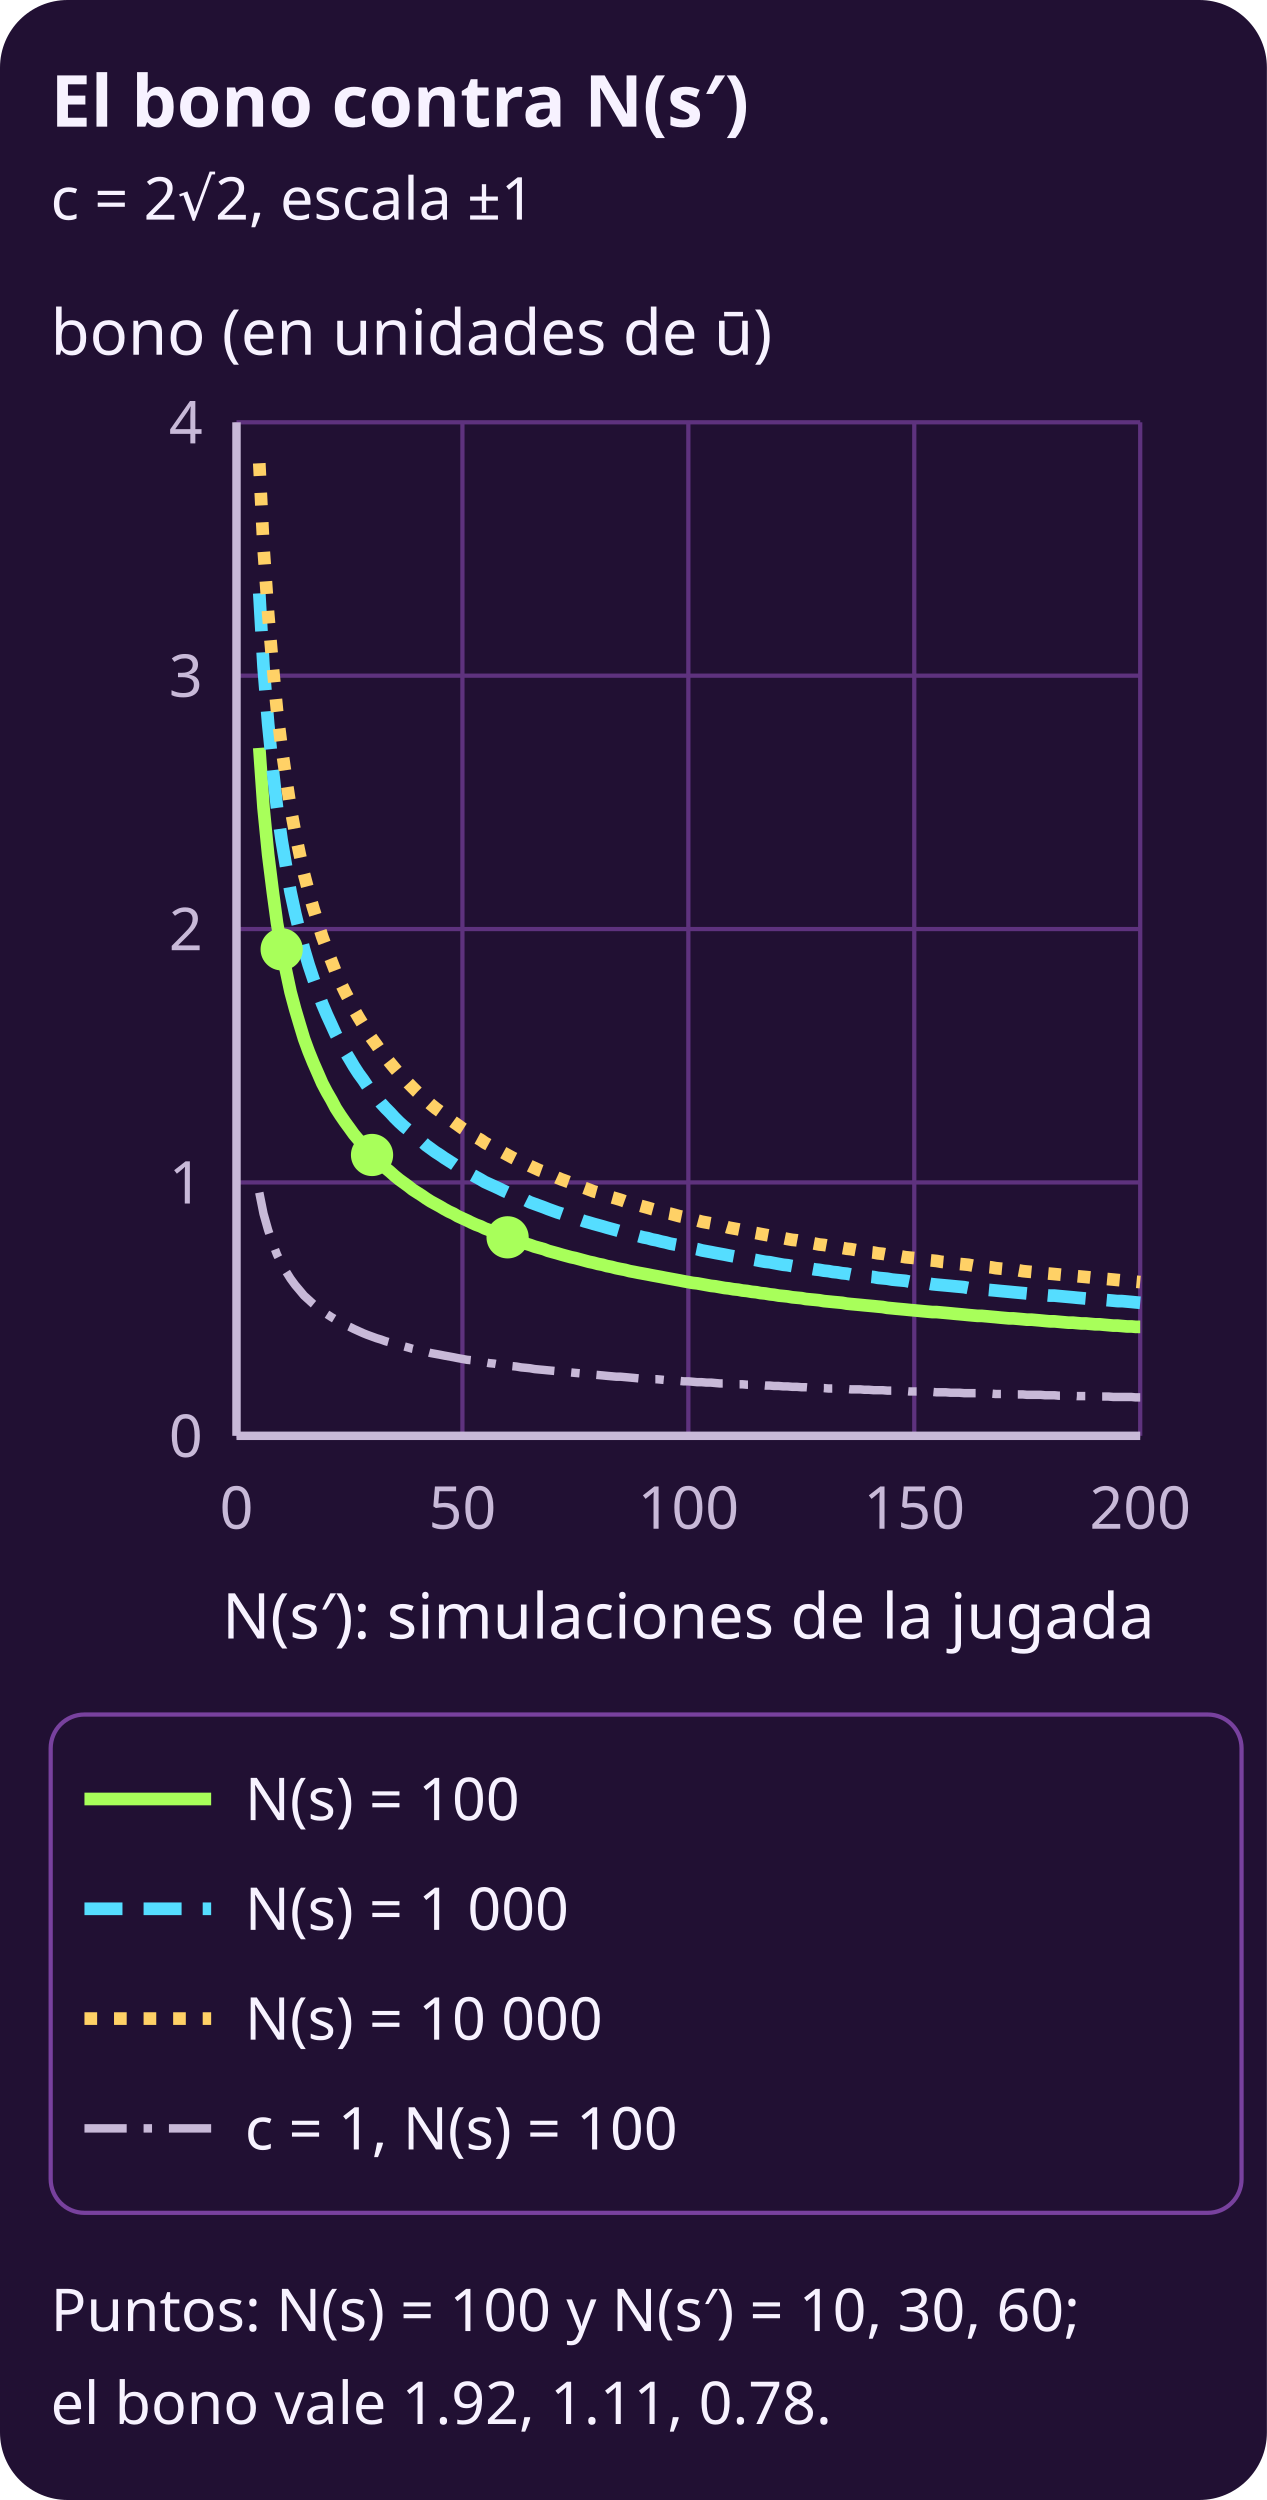
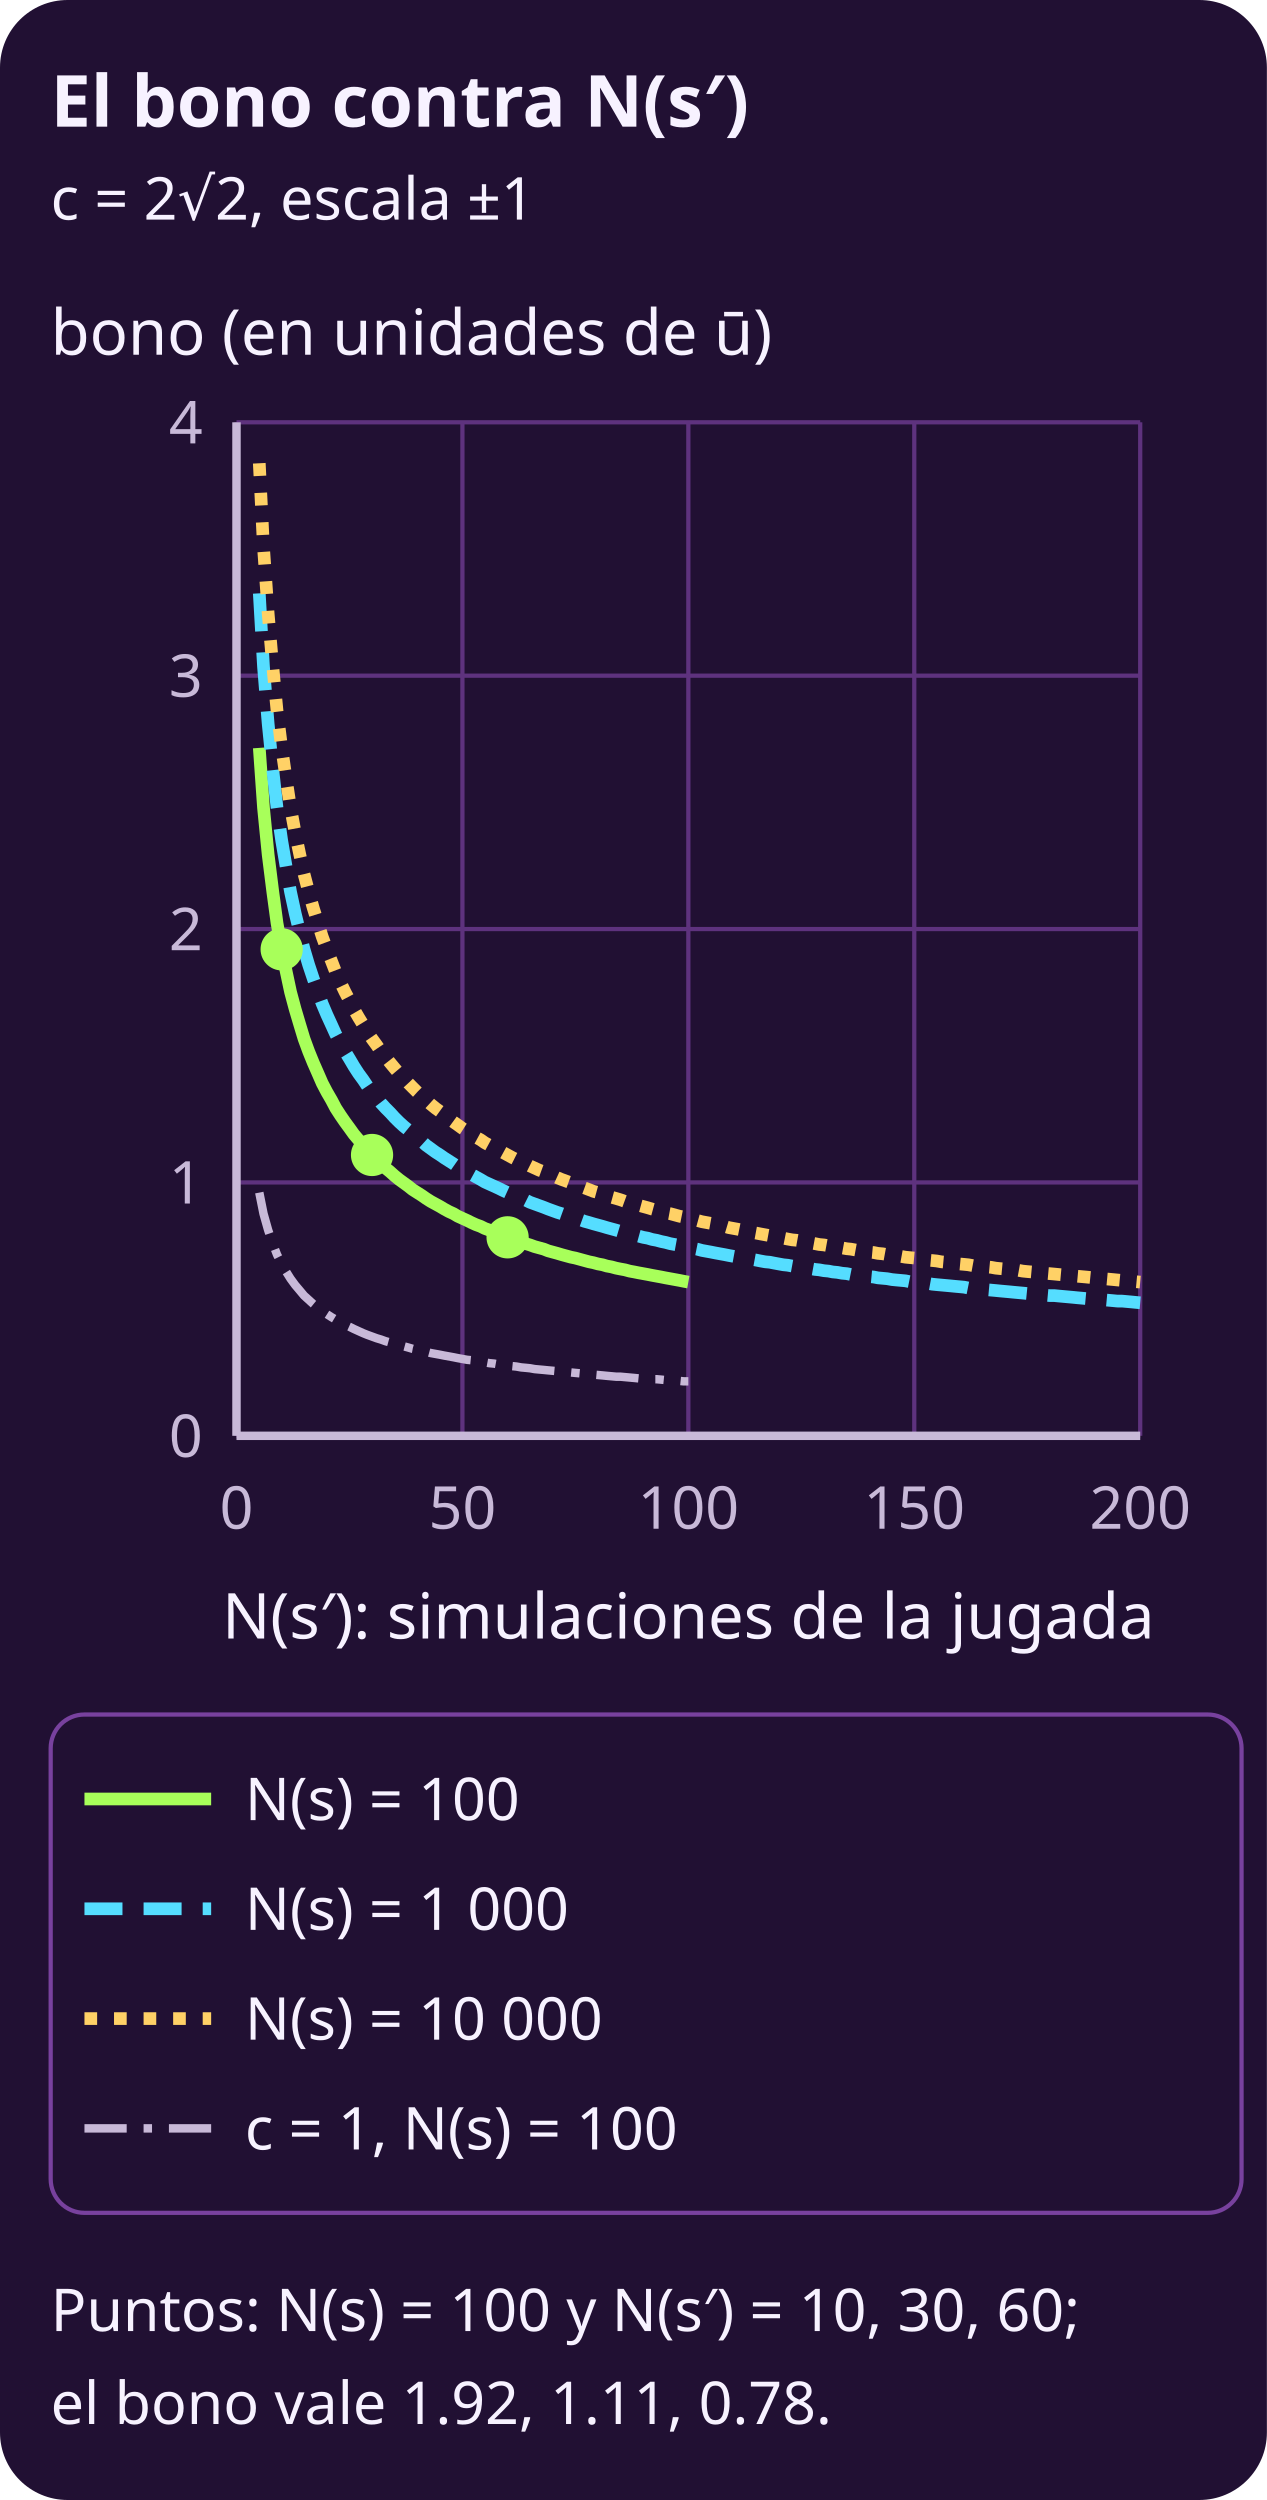
- <svg xmlns="http://www.w3.org/2000/svg" width="300" height="592" viewBox="0 0 300 592" role="img" aria-label="Gráfica. Eje x: N(s′), simulaciones de la jugada, de 0 a 200. Eje y: el bono 2√2·√(ln N(s)/N(s′)), de 0 a 4. Tres curvas, una por N(s): 100, 1 000 y 10 000; las tres bajan al crecer N(s′), y con más N(s) quedan más arriba. Con N(s) = 100 el bono vale 1.92 con N(s′) = 10, 1.11 con N(s′) = 30, 0.78 con N(s′) = 60. Una cuarta curva, tenue y de raya y punto: c = 1, la de la p5, con N(s) = 100: 0.68 con N(s′) = 10.">
+ <svg xmlns="http://www.w3.org/2000/svg" width="300" height="592" viewBox="0 0 300 592" role="img" aria-label="Gráfica. Eje x: N(s′), simulaciones de la jugada, de 0 a 200. Eje y: el bono 2√2·√(ln N(s)/N(s′)), de 0 a 4. Tres curvas, una por N(s): 100, 1 000 y 10 000; las tres bajan al crecer N(s′), y con más N(s) quedan más arriba. Las de N(s) = 100 acaban en N(s′) = 100: una jugada no lleva más simulaciones que su padre. Con N(s) = 100 el bono vale 1.92 con N(s′) = 10, 1.11 con N(s′) = 30, 0.78 con N(s′) = 60. Una cuarta curva, tenue y de raya y punto: c = 1, la de la p5, con N(s) = 100: 0.68 con N(s′) = 10.">
  <rect x="0" y="0" width="300" height="592" rx="16" fill="#211033" />
  <defs>
    <marker id="p" viewBox="0 0 10 10" refX="9" refY="5" markerWidth="6" markerHeight="6" orient="auto-start-reverse">
      <path d="M 0 0 L 10 5 L 0 10 z" fill="#f04cff" />
    </marker>
    <marker id="s" viewBox="0 0 10 10" refX="9" refY="5" markerWidth="6" markerHeight="6" orient="auto-start-reverse">
      <path d="M 0 0 L 10 5 L 0 10 z" fill="#c8b9d8" />
    </marker>
  </defs>
  <text x="12" y="30" fill="#f7f2ff" font-family="system-ui, sans-serif" font-size="17" font-weight="700" text-anchor="start">El bono contra N(s′)</text>
  <text x="12" y="52" fill="#f7f2ff" font-family="system-ui, sans-serif" font-size="14" font-weight="normal" text-anchor="start">c = 2√2, escala ±1</text>
  <line x1="56" y1="340.0" x2="270" y2="340.0" stroke="#5e327e" stroke-width="1" />
  <text x="48" y="345.0" fill="#c8b9d8" font-family="system-ui, sans-serif" font-size="14" font-weight="normal" text-anchor="end">0</text>
  <line x1="56" y1="280.0" x2="270" y2="280.0" stroke="#5e327e" stroke-width="1" />
  <text x="48" y="285.0" fill="#c8b9d8" font-family="system-ui, sans-serif" font-size="14" font-weight="normal" text-anchor="end">1</text>
  <line x1="56" y1="220.0" x2="270" y2="220.0" stroke="#5e327e" stroke-width="1" />
  <text x="48" y="225.0" fill="#c8b9d8" font-family="system-ui, sans-serif" font-size="14" font-weight="normal" text-anchor="end">2</text>
  <line x1="56" y1="160.0" x2="270" y2="160.0" stroke="#5e327e" stroke-width="1" />
  <text x="48" y="165.0" fill="#c8b9d8" font-family="system-ui, sans-serif" font-size="14" font-weight="normal" text-anchor="end">3</text>
  <line x1="56" y1="100.0" x2="270" y2="100.0" stroke="#5e327e" stroke-width="1" />
  <text x="48" y="105.0" fill="#c8b9d8" font-family="system-ui, sans-serif" font-size="14" font-weight="normal" text-anchor="end">4</text>
  <line x1="56.0" y1="100" x2="56.0" y2="340" stroke="#5e327e" stroke-width="1" />
  <text x="56.0" y="362" fill="#c8b9d8" font-family="system-ui, sans-serif" font-size="14" font-weight="normal" text-anchor="middle">0</text>
  <line x1="109.5" y1="100" x2="109.5" y2="340" stroke="#5e327e" stroke-width="1" />
  <text x="109.5" y="362" fill="#c8b9d8" font-family="system-ui, sans-serif" font-size="14" font-weight="normal" text-anchor="middle">50</text>
  <line x1="163.0" y1="100" x2="163.0" y2="340" stroke="#5e327e" stroke-width="1" />
  <text x="163.0" y="362" fill="#c8b9d8" font-family="system-ui, sans-serif" font-size="14" font-weight="normal" text-anchor="middle">100</text>
  <line x1="216.5" y1="100" x2="216.5" y2="340" stroke="#5e327e" stroke-width="1" />
  <text x="216.5" y="362" fill="#c8b9d8" font-family="system-ui, sans-serif" font-size="14" font-weight="normal" text-anchor="middle">150</text>
  <line x1="270.0" y1="100" x2="270.0" y2="340" stroke="#5e327e" stroke-width="1" />
  <text x="270.0" y="362" fill="#c8b9d8" font-family="system-ui, sans-serif" font-size="14" font-weight="normal" text-anchor="middle">200</text>
  <line x1="56" y1="340" x2="270" y2="340" stroke="#c8b9d8" stroke-width="2" />
  <line x1="56" y1="100" x2="56" y2="340" stroke="#c8b9d8" stroke-width="2" />
  <text x="163.0" y="388" fill="#f7f2ff" font-family="system-ui, sans-serif" font-size="15" font-weight="normal" text-anchor="middle">N(s′): simulaciones de la jugada</text>
  <text x="12" y="84" fill="#f7f2ff" font-family="system-ui, sans-serif" font-size="15" font-weight="normal" text-anchor="start">bono (en unidades de ū)</text>
-   <polyline points="61.4,282.4 62.4,287.4 63.5,291.3 64.6,294.5 65.6,297.1 66.7,299.3 67.8,301.2 68.8,302.8 69.9,304.3 71.0,305.6 72.0,306.8 73.1,307.8 74.2,308.8 75.3,309.7 76.3,310.5 77.4,311.2 78.5,311.9 79.5,312.5 80.6,313.2 81.7,313.7 82.8,314.2 83.8,314.7 84.9,315.2 86.0,315.7 87.0,316.1 88.1,316.5 89.2,316.9 90.2,317.2 91.3,317.6 92.4,317.9 93.4,318.2 94.5,318.5 95.6,318.8 96.7,319.1 97.7,319.4 98.8,319.6 99.9,319.9 100.9,320.1 102.0,320.4 103.1,320.6 104.2,320.8 105.2,321.0 106.3,321.2 107.4,321.4 108.4,321.6 109.5,321.8 110.6,322.0 111.6,322.1 112.7,322.3 113.8,322.5 114.8,322.6 115.9,322.8 117.0,322.9 118.1,323.1 119.1,323.2 120.2,323.4 121.3,323.5 122.3,323.6 123.4,323.8 124.5,323.9 125.5,324.0 126.6,324.2 127.7,324.3 128.8,324.4 129.8,324.5 130.9,324.6 132.0,324.7 133.0,324.8 134.1,324.9 135.2,325.0 136.2,325.1 137.3,325.2 138.4,325.3 139.5,325.4 140.5,325.5 141.6,325.6 142.7,325.7 143.7,325.8 144.8,325.9 145.9,326.0 146.9,326.0 148.0,326.1 149.1,326.2 150.2,326.3 151.2,326.4 152.3,326.4 153.4,326.5 154.4,326.6 155.5,326.6 156.6,326.7 157.6,326.8 158.7,326.9 159.8,326.9 160.9,327.0 161.9,327.1 163.0,327.1 164.1,327.2 165.1,327.3 166.2,327.3 167.3,327.4 168.4,327.4 169.4,327.5 170.5,327.6 171.6,327.6 172.6,327.7 173.7,327.7 174.8,327.8 175.8,327.8 176.9,327.9 178.0,327.9 179.1,328.0 180.1,328.0 181.2,328.1 182.3,328.1 183.3,328.2 184.4,328.2 185.5,328.3 186.5,328.3 187.6,328.4 188.7,328.4 189.8,328.5 190.8,328.5 191.9,328.6 193.0,328.6 194.0,328.7 195.1,328.7 196.2,328.8 197.2,328.8 198.3,328.8 199.4,328.9 200.5,328.9 201.5,329.0 202.6,329.0 203.7,329.0 204.7,329.1 205.8,329.1 206.9,329.2 207.9,329.2 209.0,329.2 210.1,329.3 211.2,329.3 212.2,329.3 213.3,329.4 214.4,329.4 215.4,329.5 216.5,329.5 217.6,329.5 218.6,329.6 219.7,329.6 220.8,329.6 221.8,329.7 222.9,329.7 224.0,329.7 225.1,329.8 226.1,329.8 227.2,329.8 228.3,329.9 229.3,329.9 230.4,329.9 231.5,329.9 232.5,330.0 233.6,330.0 234.7,330.0 235.8,330.1 236.8,330.1 237.9,330.1 239.0,330.2 240.0,330.2 241.1,330.2 242.2,330.2 243.2,330.3 244.3,330.3 245.4,330.3 246.5,330.3 247.5,330.4 248.6,330.4 249.7,330.4 250.7,330.5 251.8,330.5 252.9,330.5 254.0,330.5 255.0,330.6 256.1,330.6 257.2,330.6 258.2,330.6 259.3,330.7 260.4,330.7 261.4,330.7 262.5,330.7 263.6,330.8 264.6,330.8 265.7,330.8 266.8,330.8 267.9,330.8 268.9,330.9 270.0,330.9" fill="none" stroke="#c8b9d8" stroke-width="2" stroke-linejoin="round" stroke-dasharray="10 4 2 4" />
-   <polyline points="61.4,177.1 62.4,191.3 63.5,202.4 64.6,211.2 65.6,218.6 66.7,224.8 67.8,230.2 68.8,234.9 69.9,239.0 71.0,242.7 72.0,246.0 73.1,249.0 74.2,251.7 75.3,254.2 76.3,256.5 77.4,258.6 78.5,260.5 79.5,262.4 80.6,264.1 81.7,265.7 82.8,267.2 83.8,268.6 84.9,269.9 86.0,271.2 87.0,272.4 88.1,273.5 89.2,274.6 90.2,275.6 91.3,276.6 92.4,277.5 93.4,278.4 94.5,279.3 95.6,280.1 96.7,280.9 97.7,281.7 98.8,282.4 99.9,283.1 100.9,283.8 102.0,284.5 103.1,285.1 104.2,285.7 105.2,286.3 106.3,286.9 107.4,287.4 108.4,288.0 109.5,288.5 110.6,289.0 111.6,289.5 112.7,290.0 113.8,290.4 114.8,290.9 115.9,291.3 117.0,291.8 118.1,292.2 119.1,292.6 120.2,293.0 121.3,293.4 122.3,293.7 123.4,294.1 124.5,294.5 125.5,294.8 126.6,295.2 127.7,295.5 128.8,295.8 129.8,296.2 130.9,296.5 132.0,296.8 133.0,297.1 134.1,297.4 135.2,297.7 136.2,297.9 137.3,298.2 138.4,298.5 139.5,298.8 140.5,299.0 141.6,299.3 142.7,299.5 143.7,299.8 144.8,300.0 145.9,300.3 146.9,300.5 148.0,300.7 149.1,301.0 150.2,301.2 151.2,301.4 152.3,301.6 153.4,301.8 154.4,302.0 155.5,302.2 156.6,302.4 157.6,302.6 158.7,302.8 159.8,303.0 160.9,303.2 161.9,303.4 163.0,303.6 164.1,303.8 165.1,303.9 166.2,304.1 167.3,304.3 168.4,304.5 169.4,304.6 170.5,304.8 171.6,305.0 172.6,305.1 173.7,305.3 174.8,305.4 175.8,305.6 176.9,305.7 178.0,305.9 179.1,306.0 180.1,306.2 181.2,306.3 182.3,306.5 183.3,306.6 184.4,306.8 185.5,306.9 186.5,307.0 187.6,307.2 188.7,307.3 189.8,307.4 190.8,307.6 191.9,307.7 193.0,307.8 194.0,307.9 195.1,308.1 196.2,308.2 197.2,308.3 198.3,308.4 199.4,308.5 200.5,308.7 201.5,308.8 202.6,308.9 203.7,309.0 204.7,309.1 205.8,309.2 206.9,309.3 207.9,309.4 209.0,309.5 210.1,309.7 211.2,309.8 212.2,309.9 213.3,310.0 214.4,310.1 215.4,310.2 216.5,310.3 217.6,310.4 218.6,310.5 219.7,310.6 220.8,310.7 221.8,310.7 222.9,310.8 224.0,310.9 225.1,311.0 226.1,311.1 227.2,311.2 228.3,311.3 229.3,311.4 230.4,311.5 231.5,311.6 232.5,311.6 233.6,311.7 234.7,311.8 235.8,311.9 236.8,312.0 237.9,312.1 239.0,312.2 240.0,312.2 241.1,312.3 242.2,312.4 243.2,312.5 244.3,312.5 245.4,312.6 246.5,312.7 247.5,312.8 248.6,312.9 249.7,312.9 250.7,313.0 251.8,313.1 252.9,313.2 254.0,313.2 255.0,313.3 256.1,313.4 257.2,313.4 258.2,313.5 259.3,313.6 260.4,313.6 261.4,313.7 262.5,313.8 263.6,313.9 264.6,313.9 265.7,314.0 266.8,314.1 267.9,314.1 268.9,314.2 270.0,314.2" fill="none" stroke="#a8ff5a" stroke-width="3" stroke-linejoin="round" />
+   <polyline points="61.4,282.4 62.4,287.4 63.5,291.3 64.6,294.5 65.6,297.1 66.7,299.3 67.8,301.2 68.8,302.8 69.9,304.3 71.0,305.6 72.0,306.8 73.1,307.8 74.2,308.8 75.3,309.7 76.3,310.5 77.4,311.2 78.5,311.9 79.5,312.5 80.6,313.2 81.7,313.7 82.8,314.2 83.8,314.7 84.9,315.2 86.0,315.7 87.0,316.1 88.1,316.5 89.2,316.9 90.2,317.2 91.3,317.6 92.4,317.9 93.4,318.2 94.5,318.5 95.6,318.8 96.7,319.1 97.7,319.4 98.8,319.6 99.9,319.9 100.9,320.1 102.0,320.4 103.1,320.6 104.2,320.8 105.2,321.0 106.3,321.2 107.4,321.4 108.4,321.6 109.5,321.8 110.6,322.0 111.6,322.1 112.7,322.3 113.8,322.5 114.8,322.6 115.9,322.8 117.0,322.9 118.1,323.1 119.1,323.2 120.2,323.4 121.3,323.5 122.3,323.6 123.4,323.8 124.5,323.9 125.5,324.0 126.6,324.2 127.7,324.3 128.8,324.4 129.8,324.5 130.9,324.6 132.0,324.7 133.0,324.8 134.1,324.9 135.2,325.0 136.2,325.1 137.3,325.2 138.4,325.3 139.5,325.4 140.5,325.5 141.6,325.6 142.7,325.7 143.7,325.8 144.8,325.9 145.9,326.0 146.9,326.0 148.0,326.1 149.1,326.2 150.2,326.3 151.2,326.4 152.3,326.4 153.4,326.5 154.4,326.6 155.5,326.6 156.6,326.7 157.6,326.8 158.7,326.9 159.8,326.9 160.9,327.0 161.9,327.1 163.0,327.1" fill="none" stroke="#c8b9d8" stroke-width="2" stroke-linejoin="round" stroke-dasharray="10 4 2 4" />
+   <polyline points="61.4,177.1 62.4,191.3 63.5,202.4 64.6,211.2 65.6,218.6 66.7,224.8 67.8,230.2 68.8,234.9 69.9,239.0 71.0,242.7 72.0,246.0 73.1,249.0 74.2,251.7 75.3,254.2 76.3,256.5 77.4,258.6 78.5,260.5 79.5,262.4 80.6,264.1 81.7,265.7 82.8,267.2 83.8,268.6 84.9,269.9 86.0,271.2 87.0,272.4 88.1,273.5 89.2,274.6 90.2,275.6 91.3,276.6 92.4,277.5 93.4,278.4 94.5,279.3 95.6,280.1 96.7,280.9 97.7,281.7 98.8,282.4 99.9,283.1 100.9,283.8 102.0,284.5 103.1,285.1 104.2,285.7 105.2,286.3 106.3,286.9 107.4,287.4 108.4,288.0 109.5,288.5 110.6,289.0 111.6,289.5 112.7,290.0 113.8,290.4 114.8,290.9 115.9,291.3 117.0,291.8 118.1,292.2 119.1,292.6 120.2,293.0 121.3,293.4 122.3,293.7 123.4,294.1 124.5,294.5 125.5,294.8 126.6,295.2 127.7,295.5 128.8,295.8 129.8,296.2 130.9,296.5 132.0,296.8 133.0,297.1 134.1,297.4 135.2,297.7 136.2,297.9 137.3,298.2 138.4,298.5 139.5,298.8 140.5,299.0 141.6,299.3 142.7,299.5 143.7,299.8 144.8,300.0 145.9,300.3 146.9,300.5 148.0,300.7 149.1,301.0 150.2,301.2 151.2,301.4 152.3,301.6 153.4,301.8 154.4,302.0 155.5,302.2 156.6,302.4 157.6,302.6 158.7,302.8 159.8,303.0 160.9,303.2 161.9,303.4 163.0,303.6" fill="none" stroke="#a8ff5a" stroke-width="3" stroke-linejoin="round" />
  <polyline points="61.4,140.5 62.4,157.9 63.5,171.4 64.6,182.3 65.6,191.3 66.7,199.0 67.8,205.5 68.8,211.2 69.9,216.3 71.0,220.8 72.0,224.8 73.1,228.5 74.2,231.8 75.3,234.9 76.3,237.7 77.4,240.3 78.5,242.7 79.5,244.9 80.6,247.0 81.7,249.0 82.8,250.8 83.8,252.5 84.9,254.2 86.0,255.7 87.0,257.2 88.1,258.6 89.2,259.9 90.2,261.2 91.3,262.4 92.4,263.5 93.4,264.6 94.5,265.7 95.6,266.7 96.7,267.6 97.7,268.6 98.8,269.5 99.9,270.3 100.9,271.2 102.0,272.0 103.1,272.8 104.2,273.5 105.2,274.2 106.3,274.9 107.4,275.6 108.4,276.3 109.5,276.9 110.6,277.5 111.6,278.1 112.7,278.7 113.8,279.3 114.8,279.9 115.9,280.4 117.0,280.9 118.1,281.4 119.1,281.9 120.2,282.4 121.3,282.9 122.3,283.4 123.4,283.8 124.5,284.2 125.5,284.7 126.6,285.1 127.7,285.5 128.8,285.9 129.8,286.3 130.9,286.7 132.0,287.1 133.0,287.4 134.1,287.8 135.2,288.1 136.2,288.5 137.3,288.8 138.4,289.2 139.5,289.5 140.5,289.8 141.6,290.1 142.7,290.4 143.7,290.7 144.8,291.0 145.9,291.3 146.9,291.6 148.0,291.9 149.1,292.2 150.2,292.5 151.2,292.7 152.3,293.0 153.4,293.2 154.4,293.5 155.5,293.7 156.6,294.0 157.6,294.2 158.7,294.5 159.8,294.7 160.9,294.9 161.9,295.2 163.0,295.4 164.1,295.6 165.1,295.8 166.2,296.1 167.3,296.3 168.4,296.5 169.4,296.7 170.5,296.9 171.6,297.1 172.6,297.3 173.7,297.5 174.8,297.7 175.8,297.9 176.9,298.0 178.0,298.2 179.1,298.4 180.1,298.6 181.2,298.8 182.3,298.9 183.3,299.1 184.4,299.3 185.5,299.5 186.5,299.6 187.6,299.8 188.7,299.9 189.8,300.1 190.8,300.3 191.9,300.4 193.0,300.6 194.0,300.7 195.1,300.9 196.2,301.0 197.2,301.2 198.3,301.3 199.4,301.5 200.5,301.6 201.5,301.8 202.6,301.9 203.7,302.0 204.7,302.2 205.8,302.3 206.9,302.4 207.9,302.6 209.0,302.7 210.1,302.8 211.2,303.0 212.2,303.1 213.3,303.2 214.4,303.3 215.4,303.5 216.5,303.6 217.6,303.7 218.6,303.8 219.7,303.9 220.8,304.1 221.8,304.2 222.9,304.3 224.0,304.4 225.1,304.5 226.1,304.6 227.2,304.7 228.3,304.8 229.3,305.0 230.4,305.1 231.5,305.2 232.5,305.3 233.6,305.4 234.7,305.5 235.8,305.6 236.8,305.7 237.9,305.8 239.0,305.9 240.0,306.0 241.1,306.1 242.2,306.2 243.2,306.3 244.3,306.4 245.4,306.5 246.5,306.6 247.5,306.7 248.6,306.8 249.7,306.8 250.7,306.9 251.8,307.0 252.9,307.1 254.0,307.2 255.0,307.3 256.1,307.4 257.2,307.5 258.2,307.6 259.3,307.6 260.4,307.7 261.4,307.8 262.5,307.9 263.6,308.0 264.6,308.1 265.7,308.1 266.8,308.2 267.9,308.3 268.9,308.4 270.0,308.5" fill="none" stroke="#55ddff" stroke-width="3" stroke-linejoin="round" stroke-dasharray="9 5" />
  <polyline points="61.4,109.7 62.4,129.7 63.5,145.3 64.6,157.9 65.6,168.3 66.7,177.1 67.8,184.7 68.8,191.3 69.9,197.2 71.0,202.4 72.0,207.0 73.1,211.2 74.2,215.1 75.3,218.6 76.3,221.8 77.4,224.8 78.5,227.6 79.5,230.2 80.6,232.6 81.7,234.9 82.8,237.0 83.8,239.0 84.9,240.9 86.0,242.7 87.0,244.4 88.1,246.0 89.2,247.5 90.2,249.0 91.3,250.3 92.4,251.7 93.4,252.9 94.5,254.2 95.6,255.3 96.7,256.5 97.7,257.5 98.8,258.6 99.9,259.6 100.9,260.5 102.0,261.5 103.1,262.4 104.2,263.2 105.2,264.1 106.3,264.9 107.4,265.7 108.4,266.4 109.5,267.2 110.6,267.9 111.6,268.6 112.7,269.3 113.8,269.9 114.8,270.6 115.9,271.2 117.0,271.8 118.1,272.4 119.1,272.9 120.2,273.5 121.3,274.1 122.3,274.6 123.4,275.1 124.5,275.6 125.5,276.1 126.6,276.6 127.7,277.1 128.8,277.5 129.8,278.0 130.9,278.4 132.0,278.9 133.0,279.3 134.1,279.7 135.2,280.1 136.2,280.5 137.3,280.9 138.4,281.3 139.5,281.7 140.5,282.1 141.6,282.4 142.7,282.8 143.7,283.1 144.8,283.5 145.9,283.8 146.9,284.1 148.0,284.5 149.1,284.8 150.2,285.1 151.2,285.4 152.3,285.7 153.4,286.0 154.4,286.3 155.5,286.6 156.6,286.9 157.6,287.2 158.7,287.4 159.8,287.7 160.9,288.0 161.9,288.2 163.0,288.5 164.1,288.8 165.1,289.0 166.2,289.3 167.3,289.5 168.4,289.7 169.4,290.0 170.5,290.2 171.6,290.4 172.6,290.7 173.7,290.9 174.8,291.1 175.8,291.3 176.9,291.5 178.0,291.8 179.1,292.0 180.1,292.2 181.2,292.4 182.3,292.6 183.3,292.8 184.4,293.0 185.5,293.2 186.5,293.4 187.6,293.6 188.7,293.7 189.8,293.9 190.8,294.1 191.9,294.3 193.0,294.5 194.0,294.7 195.1,294.8 196.2,295.0 197.2,295.2 198.3,295.3 199.4,295.5 200.5,295.7 201.5,295.8 202.6,296.0 203.7,296.2 204.7,296.3 205.8,296.5 206.9,296.6 207.9,296.8 209.0,296.9 210.1,297.1 211.2,297.2 212.2,297.4 213.3,297.5 214.4,297.7 215.4,297.8 216.5,297.9 217.6,298.1 218.6,298.2 219.7,298.4 220.8,298.5 221.8,298.6 222.9,298.8 224.0,298.9 225.1,299.0 226.1,299.2 227.2,299.3 228.3,299.4 229.3,299.5 230.4,299.7 231.5,299.8 232.5,299.9 233.6,300.0 234.7,300.1 235.8,300.3 236.8,300.4 237.9,300.5 239.0,300.6 240.0,300.7 241.1,300.8 242.2,301.0 243.2,301.1 244.3,301.2 245.4,301.3 246.5,301.4 247.5,301.5 248.6,301.6 249.7,301.7 250.7,301.8 251.8,301.9 252.9,302.0 254.0,302.1 255.0,302.2 256.1,302.3 257.2,302.4 258.2,302.5 259.3,302.6 260.4,302.7 261.4,302.8 262.5,302.9 263.6,303.0 264.6,303.1 265.7,303.2 266.8,303.3 267.9,303.4 268.9,303.5 270.0,303.6" fill="none" stroke="#ffd166" stroke-width="3" stroke-linejoin="round" stroke-dasharray="3 4" />
  <circle cx="66.7" cy="224.8" r="5" fill="#a8ff5a" />
  <circle cx="88.1" cy="273.5" r="5" fill="#a8ff5a" />
  <circle cx="120.2" cy="293.0" r="5" fill="#a8ff5a" />
  <rect x="12" y="406" width="282" height="118" rx="8" fill="#211033" stroke="#78419e" stroke-width="1" />
  <line x1="20" y1="426" x2="50" y2="426" stroke="#a8ff5a" stroke-width="3" />
  <text x="58" y="431" fill="#f7f2ff" font-family="system-ui, sans-serif" font-size="14" font-weight="normal" text-anchor="start">N(s) = 100</text>
  <line x1="20" y1="452" x2="50" y2="452" stroke="#55ddff" stroke-width="3" stroke-dasharray="9 5" />
  <text x="58" y="457" fill="#f7f2ff" font-family="system-ui, sans-serif" font-size="14" font-weight="normal" text-anchor="start">N(s) = 1 000</text>
  <line x1="20" y1="478" x2="50" y2="478" stroke="#ffd166" stroke-width="3" stroke-dasharray="3 4" />
  <text x="58" y="483" fill="#f7f2ff" font-family="system-ui, sans-serif" font-size="14" font-weight="normal" text-anchor="start">N(s) = 10 000</text>
  <line x1="20" y1="504" x2="50" y2="504" stroke="#c8b9d8" stroke-width="2" stroke-dasharray="10 4 2 4" />
  <text x="58" y="509" fill="#f7f2ff" font-family="system-ui, sans-serif" font-size="14" font-weight="normal" text-anchor="start">c = 1, N(s) = 100</text>
  <text x="12" y="552" fill="#f7f2ff" font-family="system-ui, sans-serif" font-size="14" font-weight="normal" text-anchor="start">Puntos: N(s) = 100 y N(s′) = 10, 30, 60;</text>
  <text x="12" y="574" fill="#f7f2ff" font-family="system-ui, sans-serif" font-size="14" font-weight="normal" text-anchor="start">el bono vale 1.92, 1.11, 0.78.</text>
</svg>
